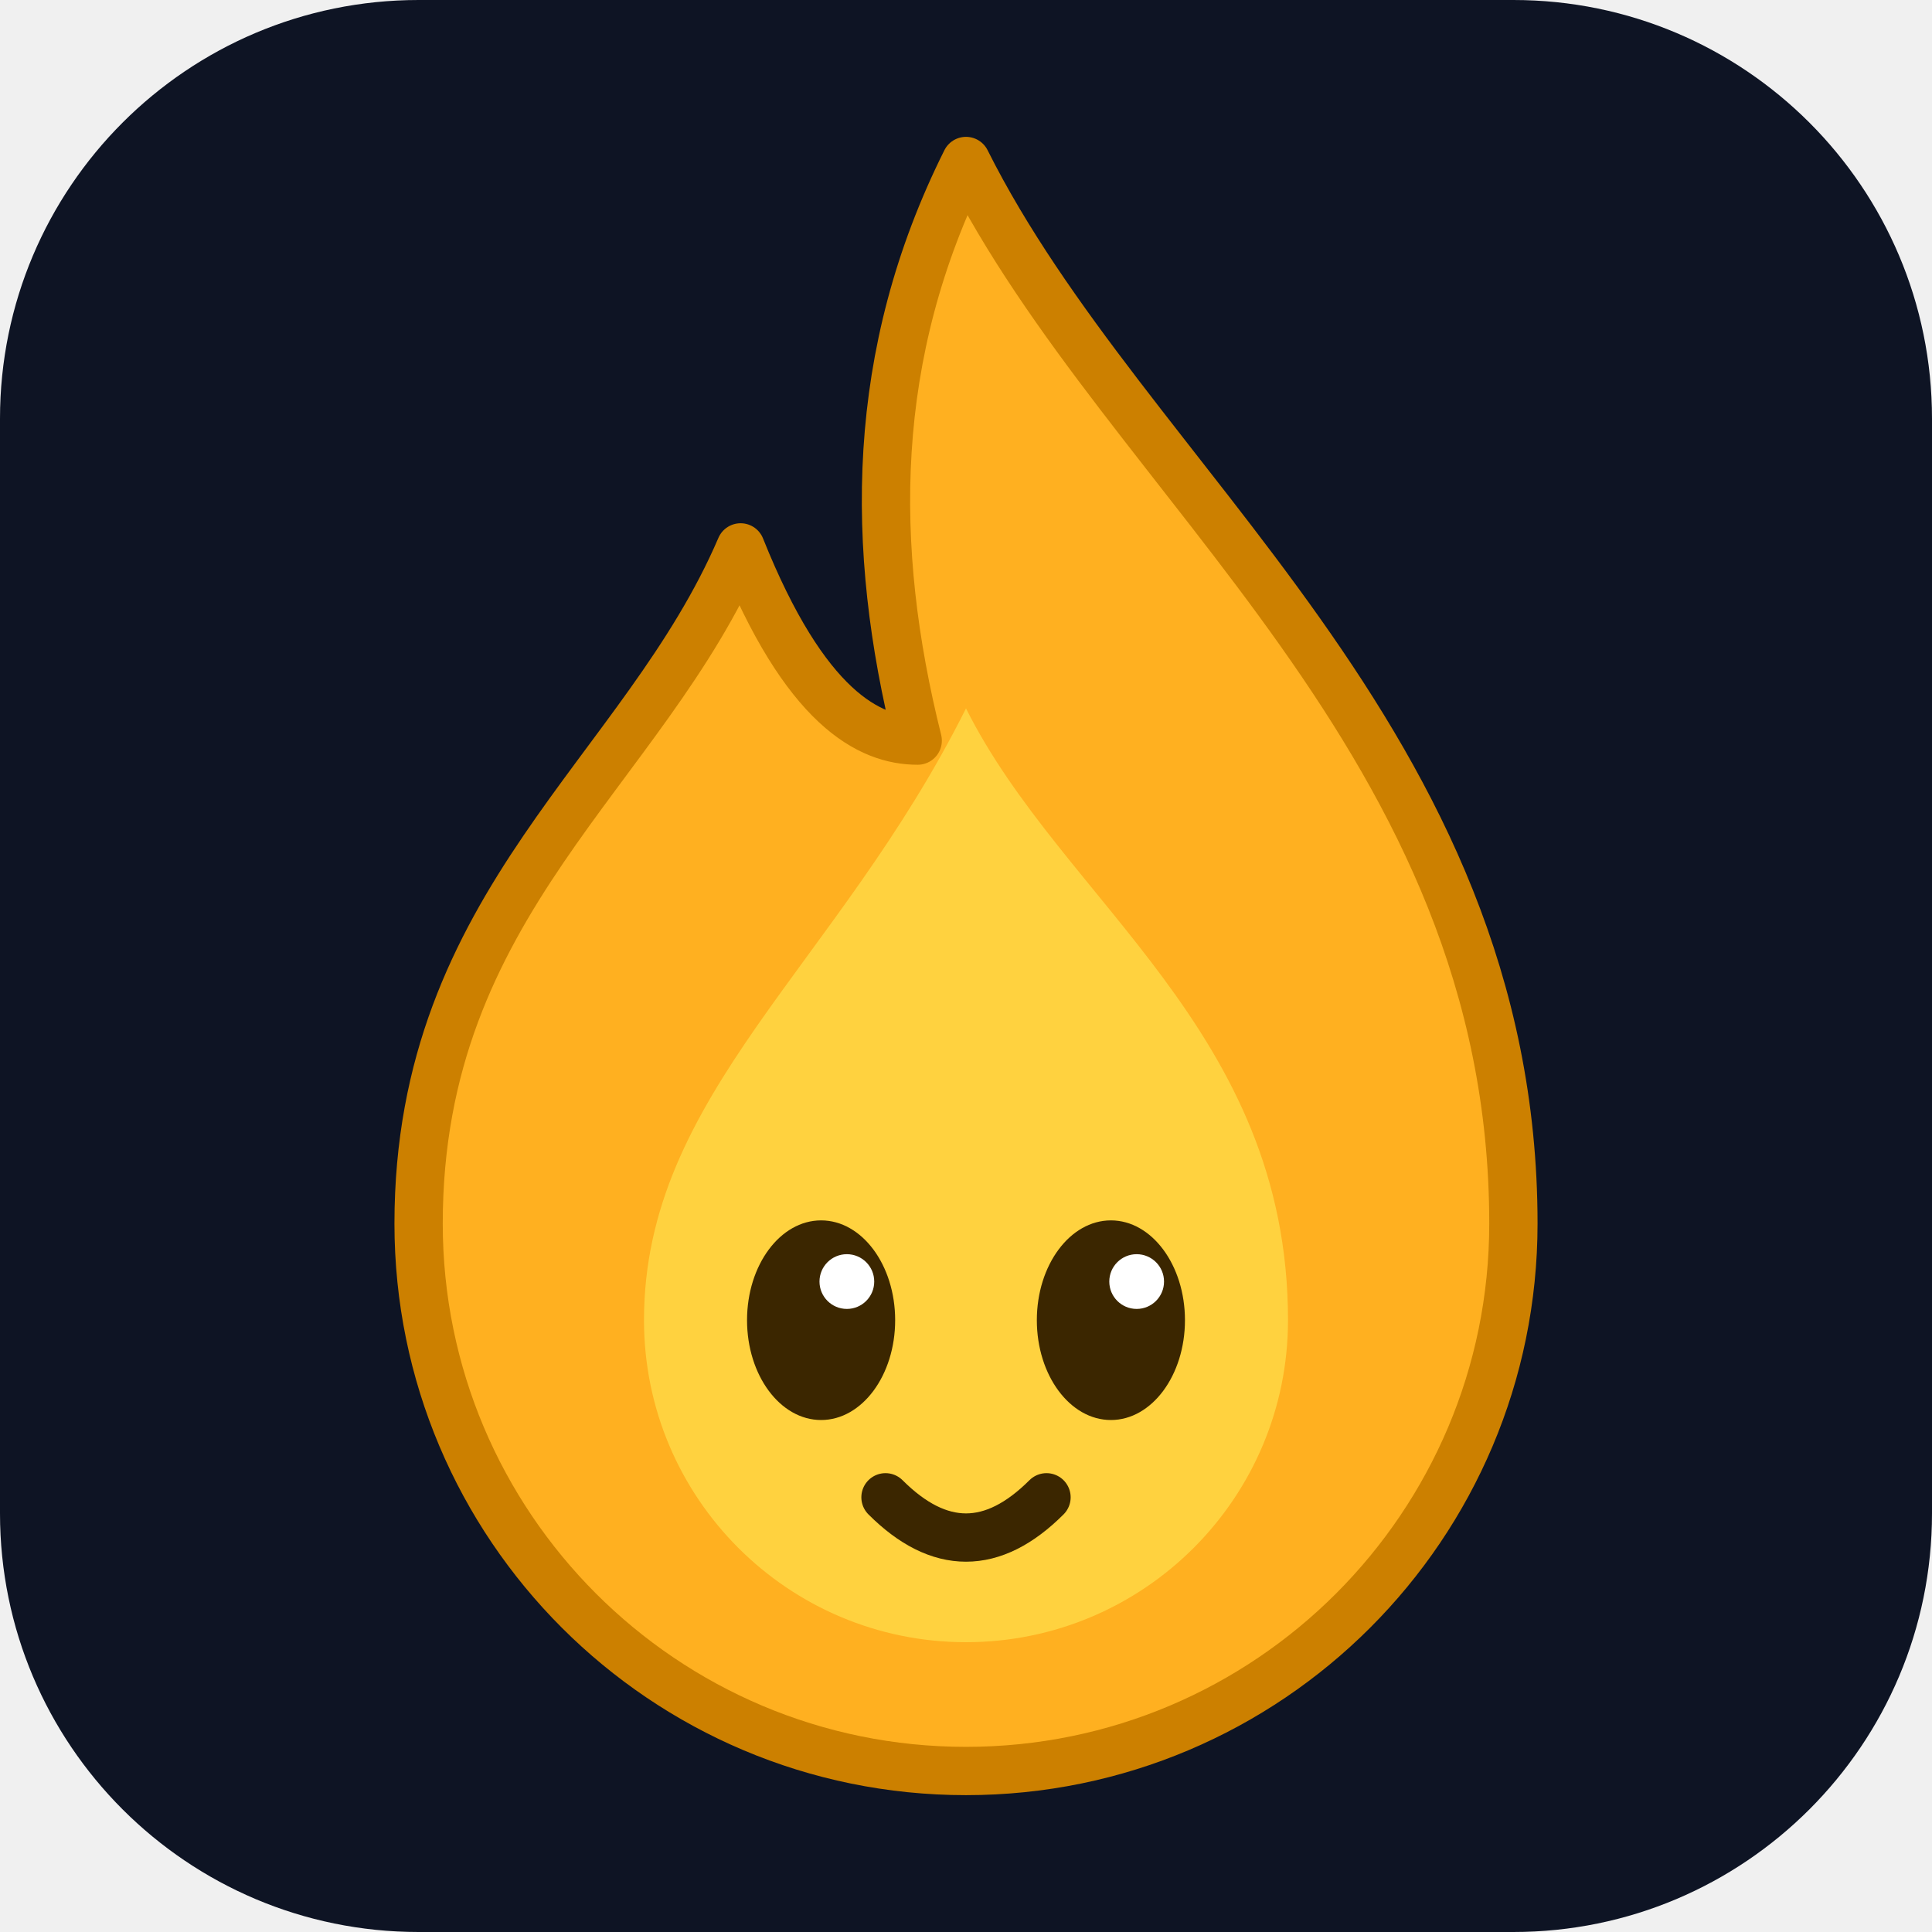
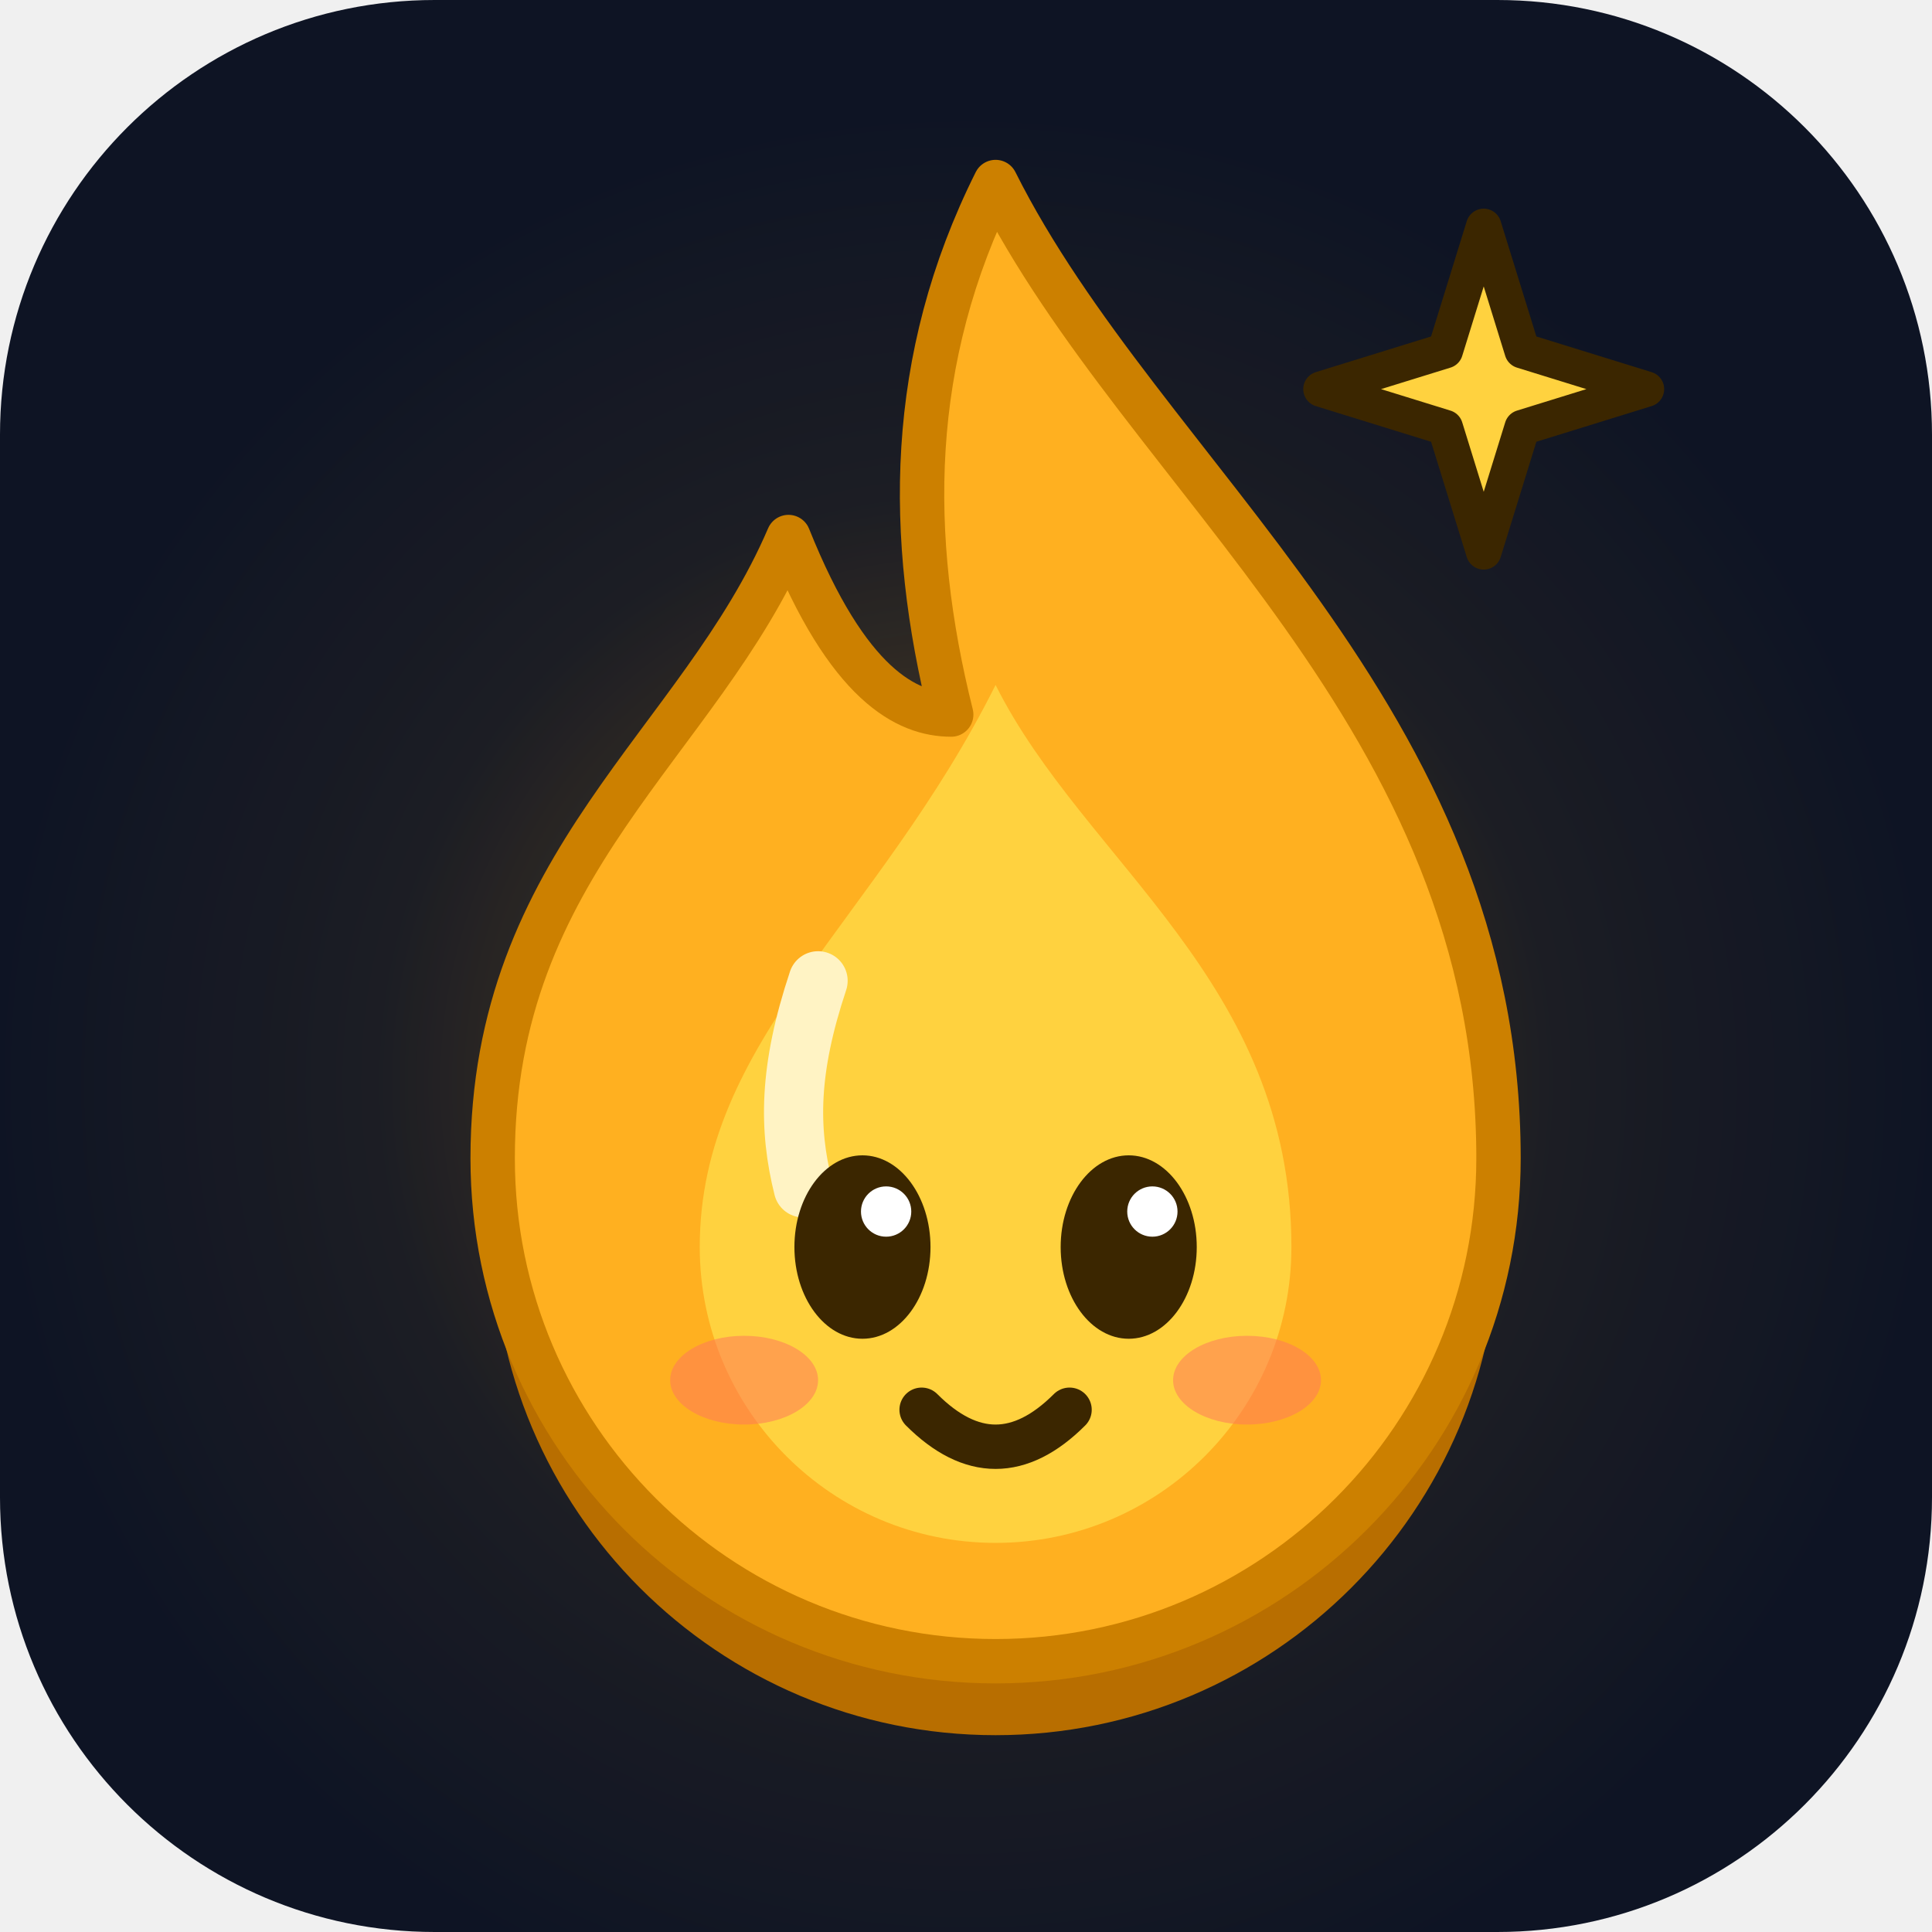
- <svg xmlns="http://www.w3.org/2000/svg" viewBox="0 0 120 120">
-   <rect width="120" height="120" rx="26" fill="#0E1424" />
-   <g transform="translate(10 4)">
+ <svg xmlns="http://www.w3.org/2000/svg" viewBox="0 0 512 512" width="512" height="512">
+   <defs>
+     <radialGradient id="glow" cx="50%" cy="56%" r="50%">
+       <stop offset="0" stop-color="#FFB020" stop-opacity=".34" />
+       <stop offset=".6" stop-color="#FFB020" stop-opacity=".06" />
+       <stop offset="1" stop-color="#FFB020" stop-opacity="0" />
+     </radialGradient>
+   </defs>
+   <rect width="512" height="512" rx="115.2" fill="#0E1424" />
+   <rect width="512" height="512" rx="115.2" fill="url(#glow)" />
+   <g transform="translate(67.84 24.72) scale(3.92)">
+     <path d="M50 6 C60 26 84 42 84 72 A34 34 0 0 1 16 72 C16 52 30 44 36 30 C40 40 44 42 47 42 C44 30 44 18 50 6 Z" transform="translate(0 5)" fill="#B86E00" />
    <path d="M50 6 C60 26 84 42 84 72 A34 34 0 0 1 16 72 C16 52 30 44 36 30 C40 40 44 42 47 42 C44 30 44 18 50 6 Z" fill="#FFB020" stroke="#CC8000" stroke-width="3" stroke-linejoin="round" />
    <path d="M50 40 C56 52 70 60 70 78 A20 20 0 0 1 30 78 C30 64 42 56 50 40 Z" fill="#FFD23F" />
+     <path d="M38 60 C36 66 36 70 37 74" stroke="#FFF3C4" stroke-width="4" stroke-linecap="round" fill="none" />
    <ellipse cx="41" cy="78" rx="4.6" ry="6.2" fill="#3B2600" />
    <ellipse cx="59" cy="78" rx="4.6" ry="6.2" fill="#3B2600" />
    <circle cx="42.6" cy="75.6" r="1.7" fill="#fff" />
    <circle cx="60.6" cy="75.6" r="1.7" fill="#fff" />
+     <ellipse cx="33" cy="87" rx="5" ry="3" fill="#FF7A59" opacity=".55" />
+     <ellipse cx="67" cy="87" rx="5" ry="3" fill="#FF7A59" opacity=".55" />
    <path d="M45 89 Q50 94 55 89" stroke="#3B2600" stroke-width="3" stroke-linecap="round" fill="none" />
+     <g transform="translate(83 20)">
+       <path d="M0 -11 L2.6 -2.6 L11 0 L2.6 2.6 L0 11 L-2.6 2.6 L-11 0 L-2.6 -2.6 Z" fill="#FFD23F" stroke="#3B2600" stroke-width="2.4" stroke-linejoin="round" />
+     </g>
  </g>
</svg>
